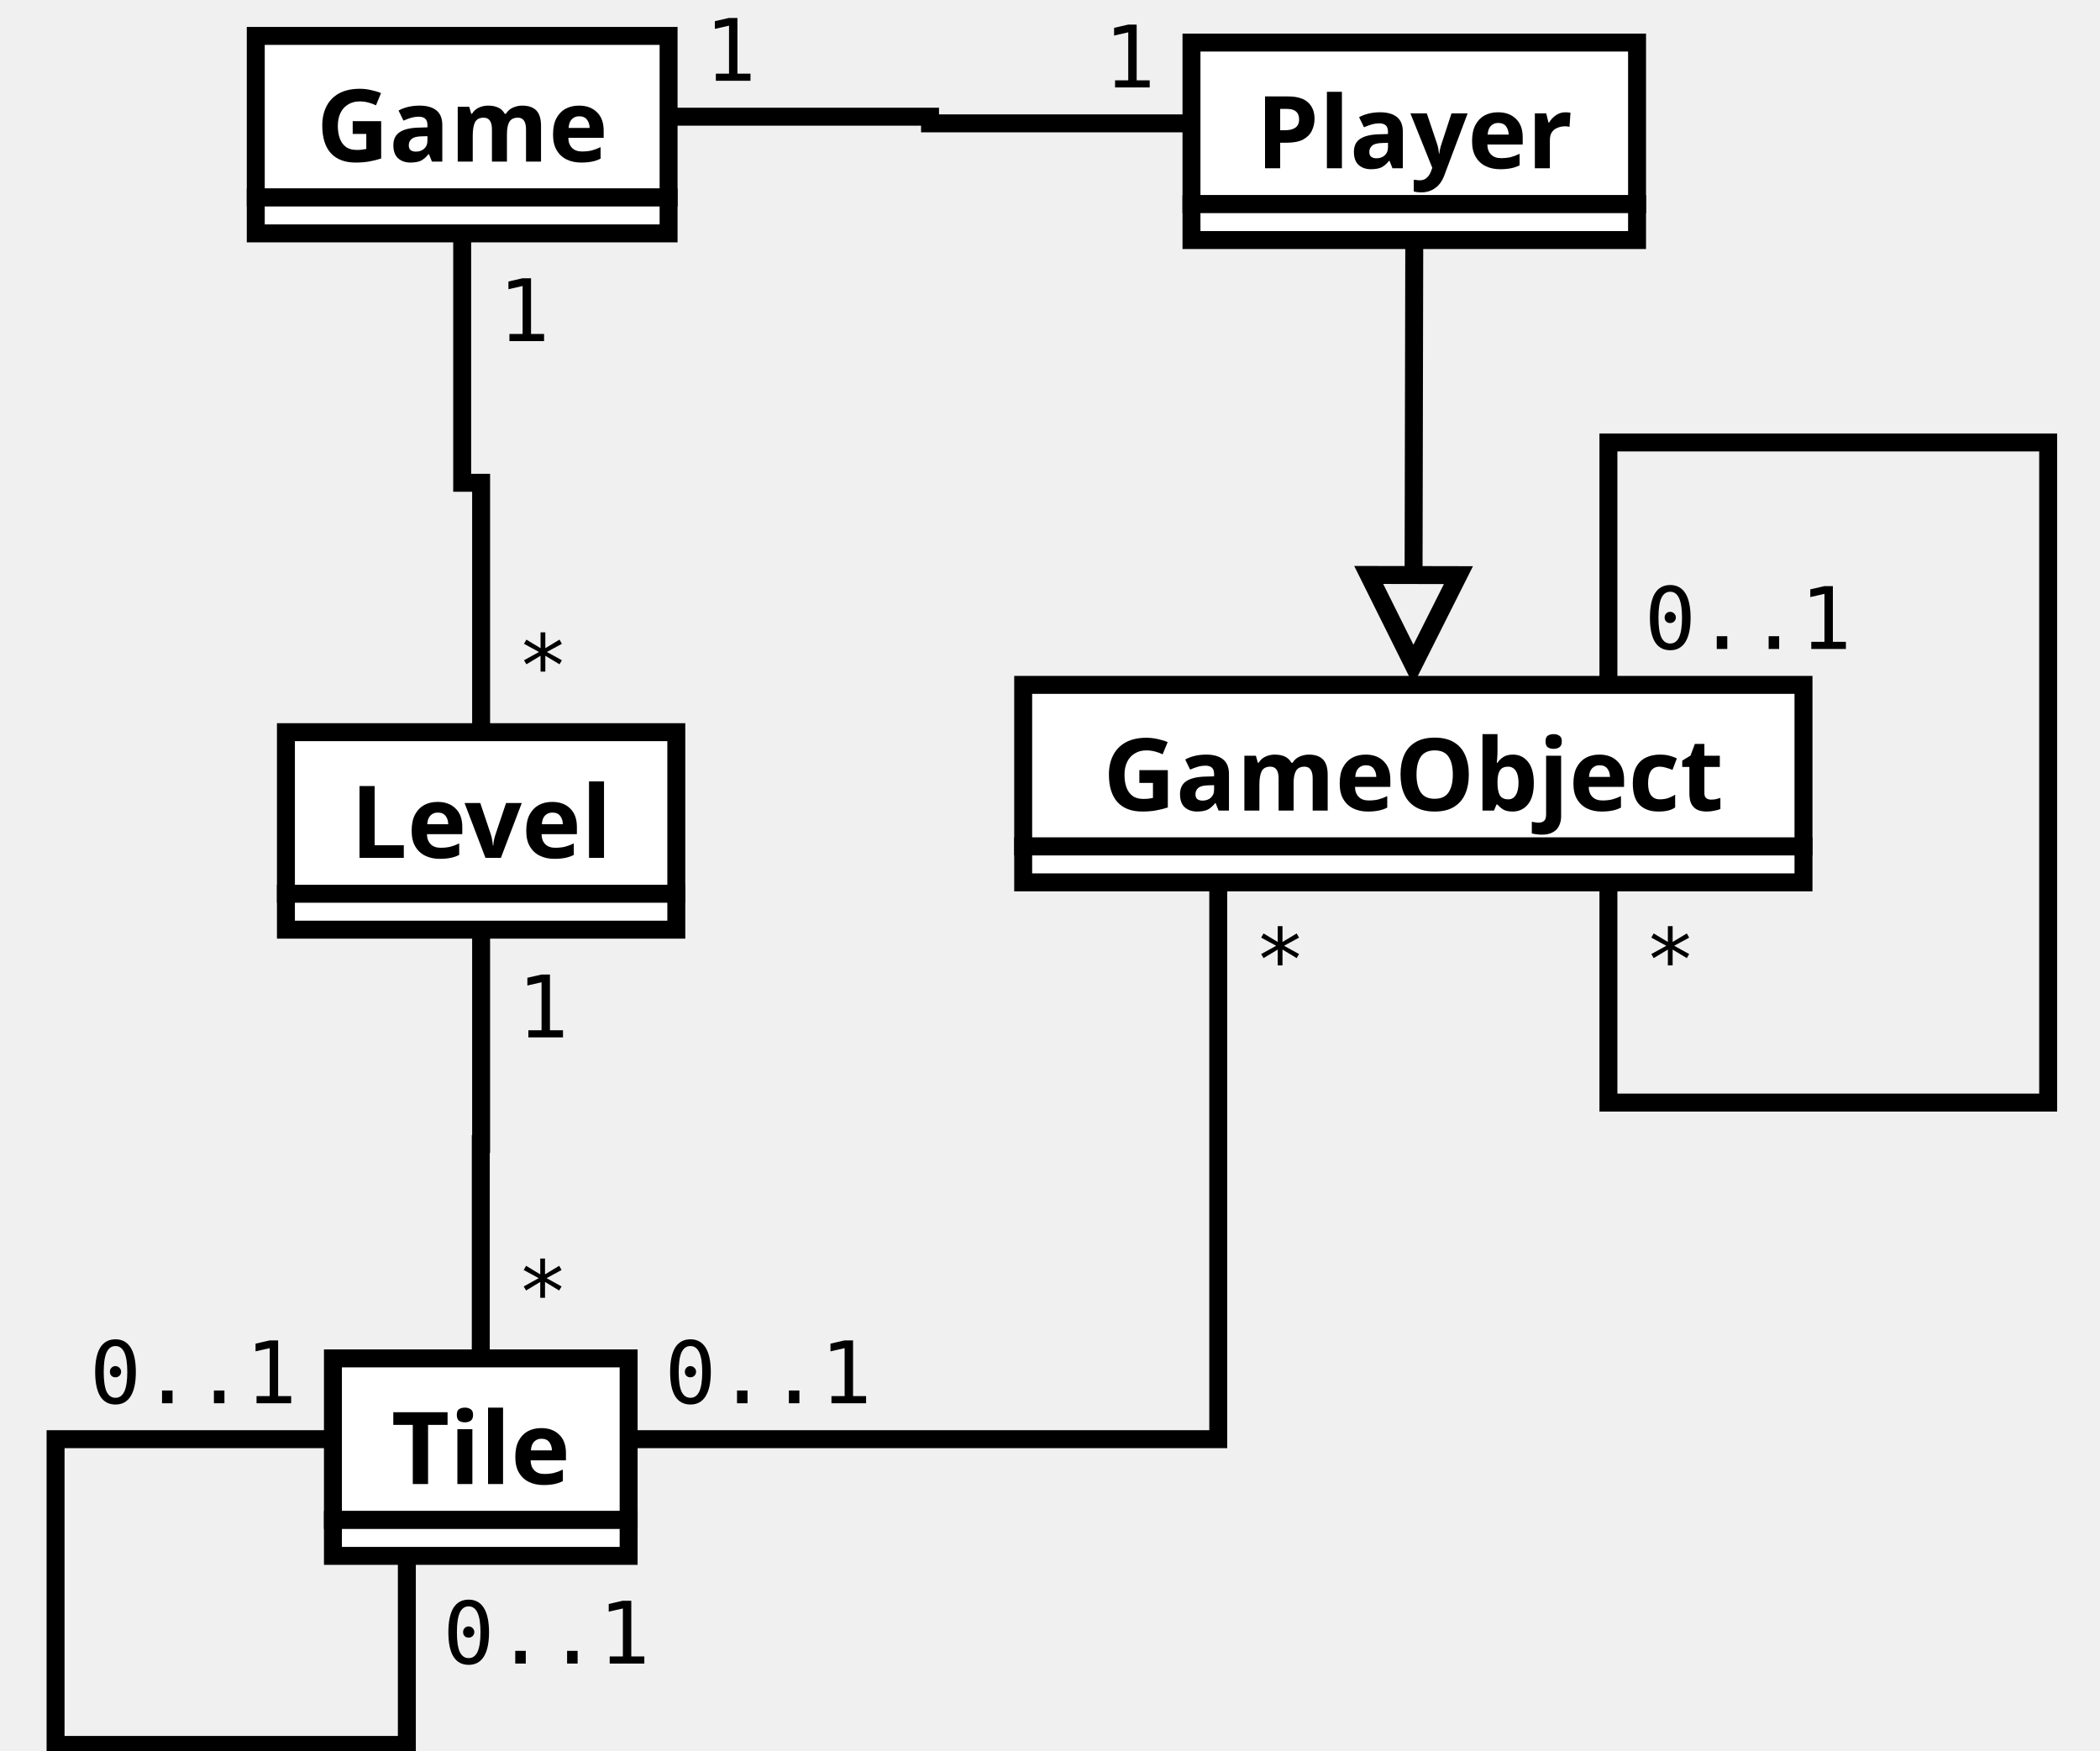
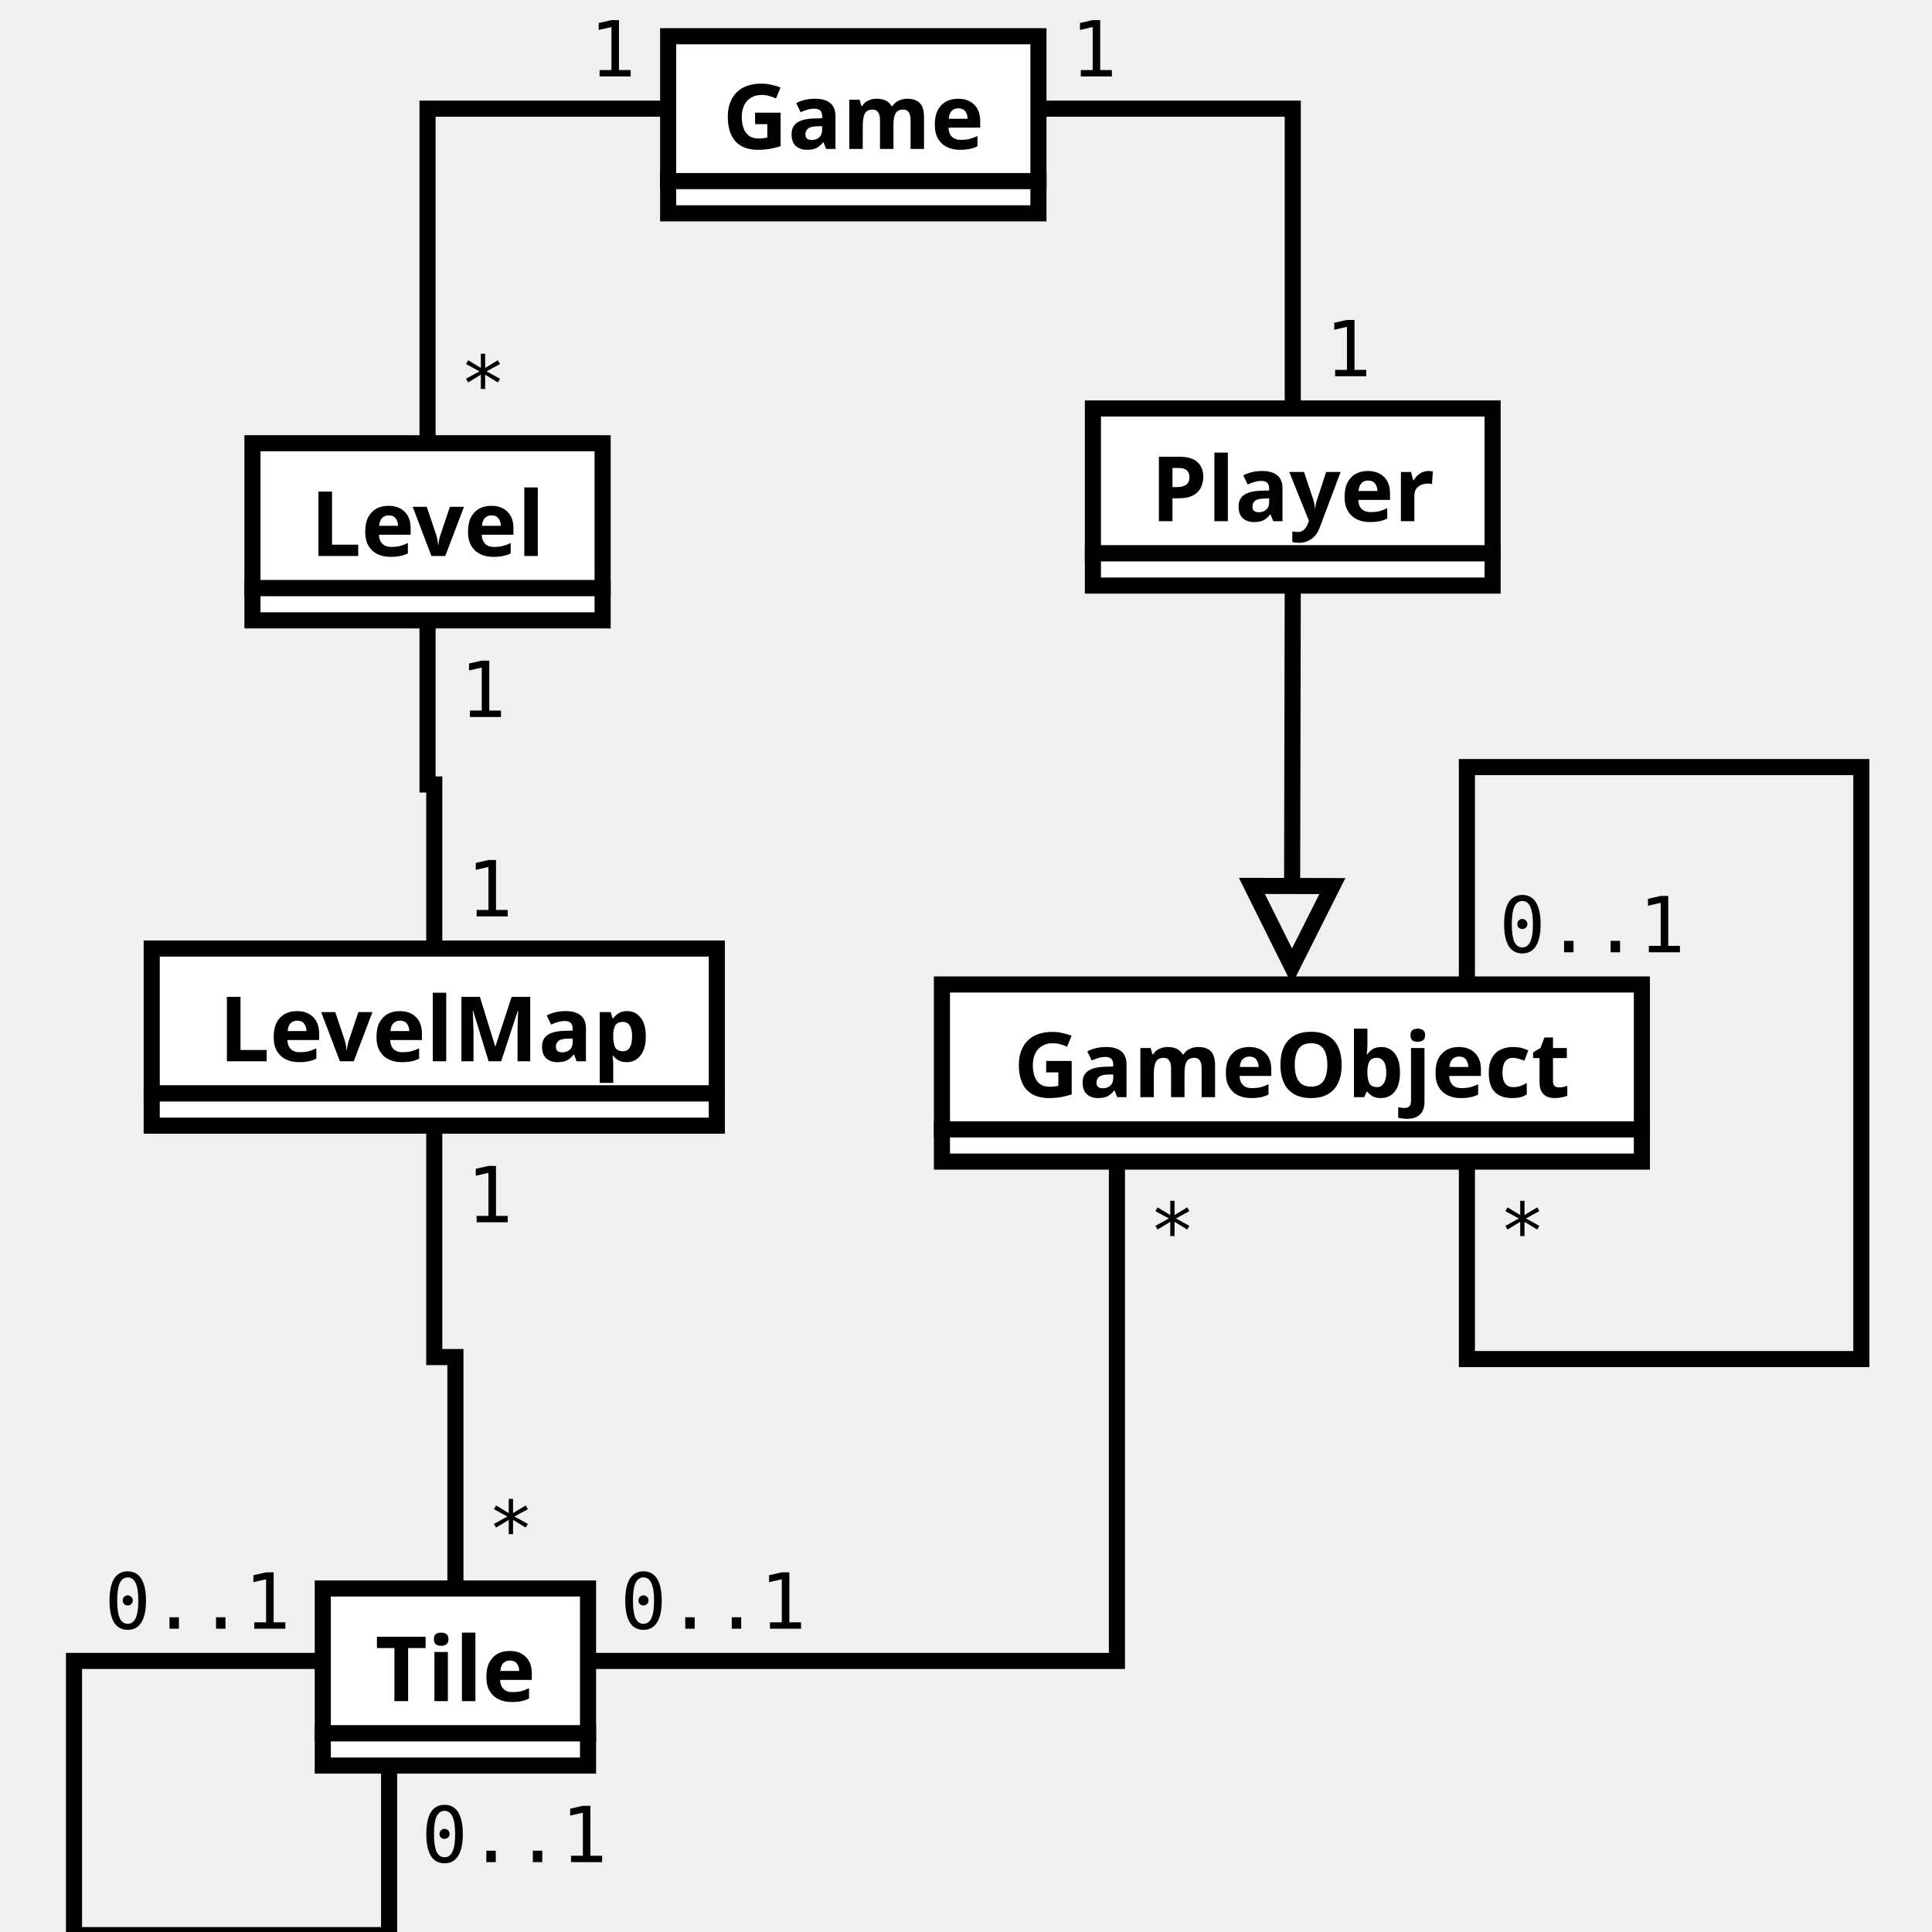
- <svg xmlns="http://www.w3.org/2000/svg" width="12cm" height="10cm" viewBox="316 181 223 195">
+ <svg xmlns="http://www.w3.org/2000/svg" width="12cm" height="12cm" viewBox="316 135 223 240">
  <g>
-     <rect style="fill: #ffffff" x="339" y="185" width="46" height="18" />
-     <rect style="fill: none; fill-opacity:0; stroke-width: 2; stroke: #000000" x="339" y="185" width="46" height="18" />
-     <text font-size="11.2" style="fill: #000000;text-anchor:middle;font-family:sans-serif;font-style:normal;font-weight:700" x="362" y="199">Game</text>
-     <rect style="fill: #ffffff" x="339" y="203" width="46" height="4" />
-     <rect style="fill: none; fill-opacity:0; stroke-width: 2; stroke: #000000" x="339" y="203" width="46" height="4" />
+     <rect style="fill: #ffffff" x="390.5" y="139.5" width="46" height="18" />
+     <rect style="fill: none; fill-opacity:0; stroke-width: 2; stroke: #000000" x="390.5" y="139.5" width="46" height="18" />
+     <text font-size="11.2" style="fill: #000000;text-anchor:middle;font-family:sans-serif;font-style:normal;font-weight:700" x="413.5" y="153.5">Game</text>
+     <rect style="fill: #ffffff" x="390.5" y="157.5" width="46" height="4" />
+     <rect style="fill: none; fill-opacity:0; stroke-width: 2; stroke: #000000" x="390.5" y="157.5" width="46" height="4" />
  </g>
  <g>
    <rect style="fill: #ffffff" x="424.511" y="257.296" width="86.95" height="18" />
    <rect style="fill: none; fill-opacity:0; stroke-width: 2; stroke: #000000" x="424.511" y="257.296" width="86.95" height="18" />
    <text font-size="11.2" style="fill: #000000;text-anchor:middle;font-family:sans-serif;font-style:normal;font-weight:700" x="467.986" y="271.296">GameObject</text>
    <rect style="fill: #ffffff" x="424.511" y="275.296" width="86.95" height="4" />
    <rect style="fill: none; fill-opacity:0; stroke-width: 2; stroke: #000000" x="424.511" y="275.296" width="86.95" height="4" />
  </g>
  <g>
-     <rect style="fill: #ffffff" x="342.36" y="262.565" width="43.5" height="18" />
-     <rect style="fill: none; fill-opacity:0; stroke-width: 2; stroke: #000000" x="342.36" y="262.565" width="43.5" height="18" />
-     <text font-size="11.2" style="fill: #000000;text-anchor:middle;font-family:sans-serif;font-style:normal;font-weight:700" x="364.11" y="276.565">Level</text>
-     <rect style="fill: #ffffff" x="342.36" y="280.565" width="43.5" height="4" />
-     <rect style="fill: none; fill-opacity:0; stroke-width: 2; stroke: #000000" x="342.36" y="280.565" width="43.5" height="4" />
+     <rect style="fill: #ffffff" x="338.86" y="190.065" width="43.5" height="18" />
+     <rect style="fill: none; fill-opacity:0; stroke-width: 2; stroke: #000000" x="338.86" y="190.065" width="43.5" height="18" />
+     <text font-size="11.2" style="fill: #000000;text-anchor:middle;font-family:sans-serif;font-style:normal;font-weight:700" x="360.61" y="204.065">Level</text>
+     <rect style="fill: #ffffff" x="338.86" y="208.065" width="43.5" height="4" />
+     <rect style="fill: none; fill-opacity:0; stroke-width: 2; stroke: #000000" x="338.86" y="208.065" width="43.5" height="4" />
  </g>
  <g>
    <rect style="fill: #ffffff" x="347.598" y="332.326" width="32.95" height="18" />
    <rect style="fill: none; fill-opacity:0; stroke-width: 2; stroke: #000000" x="347.598" y="332.326" width="32.95" height="18" />
    <text font-size="11.2" style="fill: #000000;text-anchor:middle;font-family:sans-serif;font-style:normal;font-weight:700" x="364.073" y="346.326">Tile</text>
    <rect style="fill: #ffffff" x="347.598" y="350.326" width="32.95" height="4" />
    <rect style="fill: none; fill-opacity:0; stroke-width: 2; stroke: #000000" x="347.598" y="350.326" width="32.95" height="4" />
  </g>
  <g>
-     <polyline style="fill: none; fill-opacity:0; stroke-width: 2; stroke: #000000" points="362,207 362,234.782 364.11,234.782 364.11,262.565 " />
-     <text font-size="9.6" style="fill: #000000;text-anchor:start;font-family:monospace;font-style:normal;font-weight:normal" x="366" y="219">1</text>
-     <text font-size="9.6" style="fill: #000000;text-anchor:start;font-family:monospace;font-style:normal;font-weight:normal" x="368.11" y="258.565">*</text>
+     <polyline style="fill: none; fill-opacity:0; stroke-width: 2; stroke: #000000" points="390.5,148.5 360.61,148.5 360.61,190.065 " />
+     <text font-size="9.6" style="fill: #000000;text-anchor:end;font-family:monospace;font-style:normal;font-weight:normal" x="386.5" y="144.5">1</text>
+     <text font-size="9.6" style="fill: #000000;text-anchor:start;font-family:monospace;font-style:normal;font-weight:normal" x="364.61" y="186.065">*</text>
  </g>
  <g>
-     <polyline style="fill: none; fill-opacity:0; stroke-width: 2; stroke: #000000" points="364.11,284.565 364.11,308.445 364.073,308.445 364.073,332.326 " />
-     <text font-size="9.6" style="fill: #000000;text-anchor:start;font-family:monospace;font-style:normal;font-weight:normal" x="368.11" y="296.565">1</text>
+     <polyline style="fill: none; fill-opacity:0; stroke-width: 2; stroke: #000000" points="361.447,274.834 361.447,303.58 364.073,303.58 364.073,332.326 " />
+     <text font-size="9.6" style="fill: #000000;text-anchor:start;font-family:monospace;font-style:normal;font-weight:normal" x="365.447" y="286.834">1</text>
    <text font-size="9.6" style="fill: #000000;text-anchor:start;font-family:monospace;font-style:normal;font-weight:normal" x="368.073" y="328.326">*</text>
  </g>
  <g>
    <polyline style="fill: none; fill-opacity:0; stroke-width: 2; stroke: #000000" points="380.548,341.326 446.249,341.326 446.249,279.296 " />
    <text font-size="9.6" style="fill: #000000;text-anchor:start;font-family:monospace;font-style:normal;font-weight:normal" x="384.548" y="337.326">0..1</text>
    <text font-size="9.6" style="fill: #000000;text-anchor:start;font-family:monospace;font-style:normal;font-weight:normal" x="450.249" y="291.296">*</text>
  </g>
  <g>
    <rect style="fill: #ffffff" x="443.265" y="185.742" width="49.65" height="18" />
    <rect style="fill: none; fill-opacity:0; stroke-width: 2; stroke: #000000" x="443.265" y="185.742" width="49.65" height="18" />
    <text font-size="11.2" style="fill: #000000;text-anchor:middle;font-family:sans-serif;font-style:normal;font-weight:700" x="468.09" y="199.742">Player</text>
    <rect style="fill: #ffffff" x="443.265" y="203.742" width="49.65" height="4" />
    <rect style="fill: none; fill-opacity:0; stroke-width: 2; stroke: #000000" x="443.265" y="203.742" width="49.65" height="4" />
  </g>
  <g>
-     <polyline style="fill: none; fill-opacity:0; stroke-width: 2; stroke: #000000" points="385,194 414.132,194 414.132,194.742 443.265,194.742 " />
-     <text font-size="9.6" style="fill: #000000;text-anchor:start;font-family:monospace;font-style:normal;font-weight:normal" x="389" y="190">1</text>
-     <text font-size="9.6" style="fill: #000000;text-anchor:end;font-family:monospace;font-style:normal;font-weight:normal" x="439.265" y="190.742">1</text>
+     <polyline style="fill: none; fill-opacity:0; stroke-width: 2; stroke: #000000" points="436.5,148.5 468.09,148.5 468.09,185.742 " />
+     <text font-size="9.6" style="fill: #000000;text-anchor:start;font-family:monospace;font-style:normal;font-weight:normal" x="440.5" y="144.5">1</text>
+     <text font-size="9.6" style="fill: #000000;text-anchor:start;font-family:monospace;font-style:normal;font-weight:normal" x="472.09" y="181.742">1</text>
  </g>
  <g>
    <line style="fill: none; fill-opacity:0; stroke-width: 2; stroke: #000000" x1="468.09" y1="207.742" x2="468.012" y2="245.06" />
    <polygon style="fill: none; fill-opacity:0; stroke-width: 2; stroke: #000000" points="463.012,245.05 467.991,255.06 473.012,245.071 " />
  </g>
  <g>
    <polyline style="fill: none; fill-opacity:0; stroke-width: 2; stroke: #000000" points="489.724,257.296 489.724,230.29 538.724,230.29 538.724,303.829 489.724,303.829 489.724,279.296 " />
    <text font-size="9.6" style="fill: #000000;text-anchor:start;font-family:monospace;font-style:normal;font-weight:normal" x="493.724" y="253.296">0..1</text>
    <text font-size="9.6" style="fill: #000000;text-anchor:start;font-family:monospace;font-style:normal;font-weight:normal" x="493.724" y="291.296">*</text>
  </g>
  <g>
    <polyline style="fill: none; fill-opacity:0; stroke-width: 2; stroke: #000000" points="347.598,341.326 316.693,341.326 316.693,375.387 355.835,375.387 355.835,354.326 " />
    <text font-size="9.6" style="fill: #000000;text-anchor:end;font-family:monospace;font-style:normal;font-weight:normal" x="343.598" y="337.326">0..1</text>
    <text font-size="9.6" style="fill: #000000;text-anchor:start;font-family:monospace;font-style:normal;font-weight:normal" x="359.835" y="366.326">0..1</text>
  </g>
+   <g>
+     <rect style="fill: #ffffff" x="326.347" y="252.834" width="70.2" height="18" />
+     <rect style="fill: none; fill-opacity:0; stroke-width: 2; stroke: #000000" x="326.347" y="252.834" width="70.2" height="18" />
+     <text font-size="11.2" style="fill: #000000;text-anchor:middle;font-family:sans-serif;font-style:normal;font-weight:700" x="361.447" y="266.834">LevelMap</text>
+     <rect style="fill: #ffffff" x="326.347" y="270.834" width="70.2" height="4" />
+     <rect style="fill: none; fill-opacity:0; stroke-width: 2; stroke: #000000" x="326.347" y="270.834" width="70.2" height="4" />
+   </g>
+   <g>
+     <polyline style="fill: none; fill-opacity:0; stroke-width: 2; stroke: #000000" points="360.61,212.065 360.61,232.449 361.447,232.449 361.447,252.834 " />
+     <text font-size="9.6" style="fill: #000000;text-anchor:start;font-family:monospace;font-style:normal;font-weight:normal" x="364.61" y="224.065">1</text>
+     <text font-size="9.6" style="fill: #000000;text-anchor:start;font-family:monospace;font-style:normal;font-weight:normal" x="365.447" y="248.834">1</text>
+   </g>
</svg>
